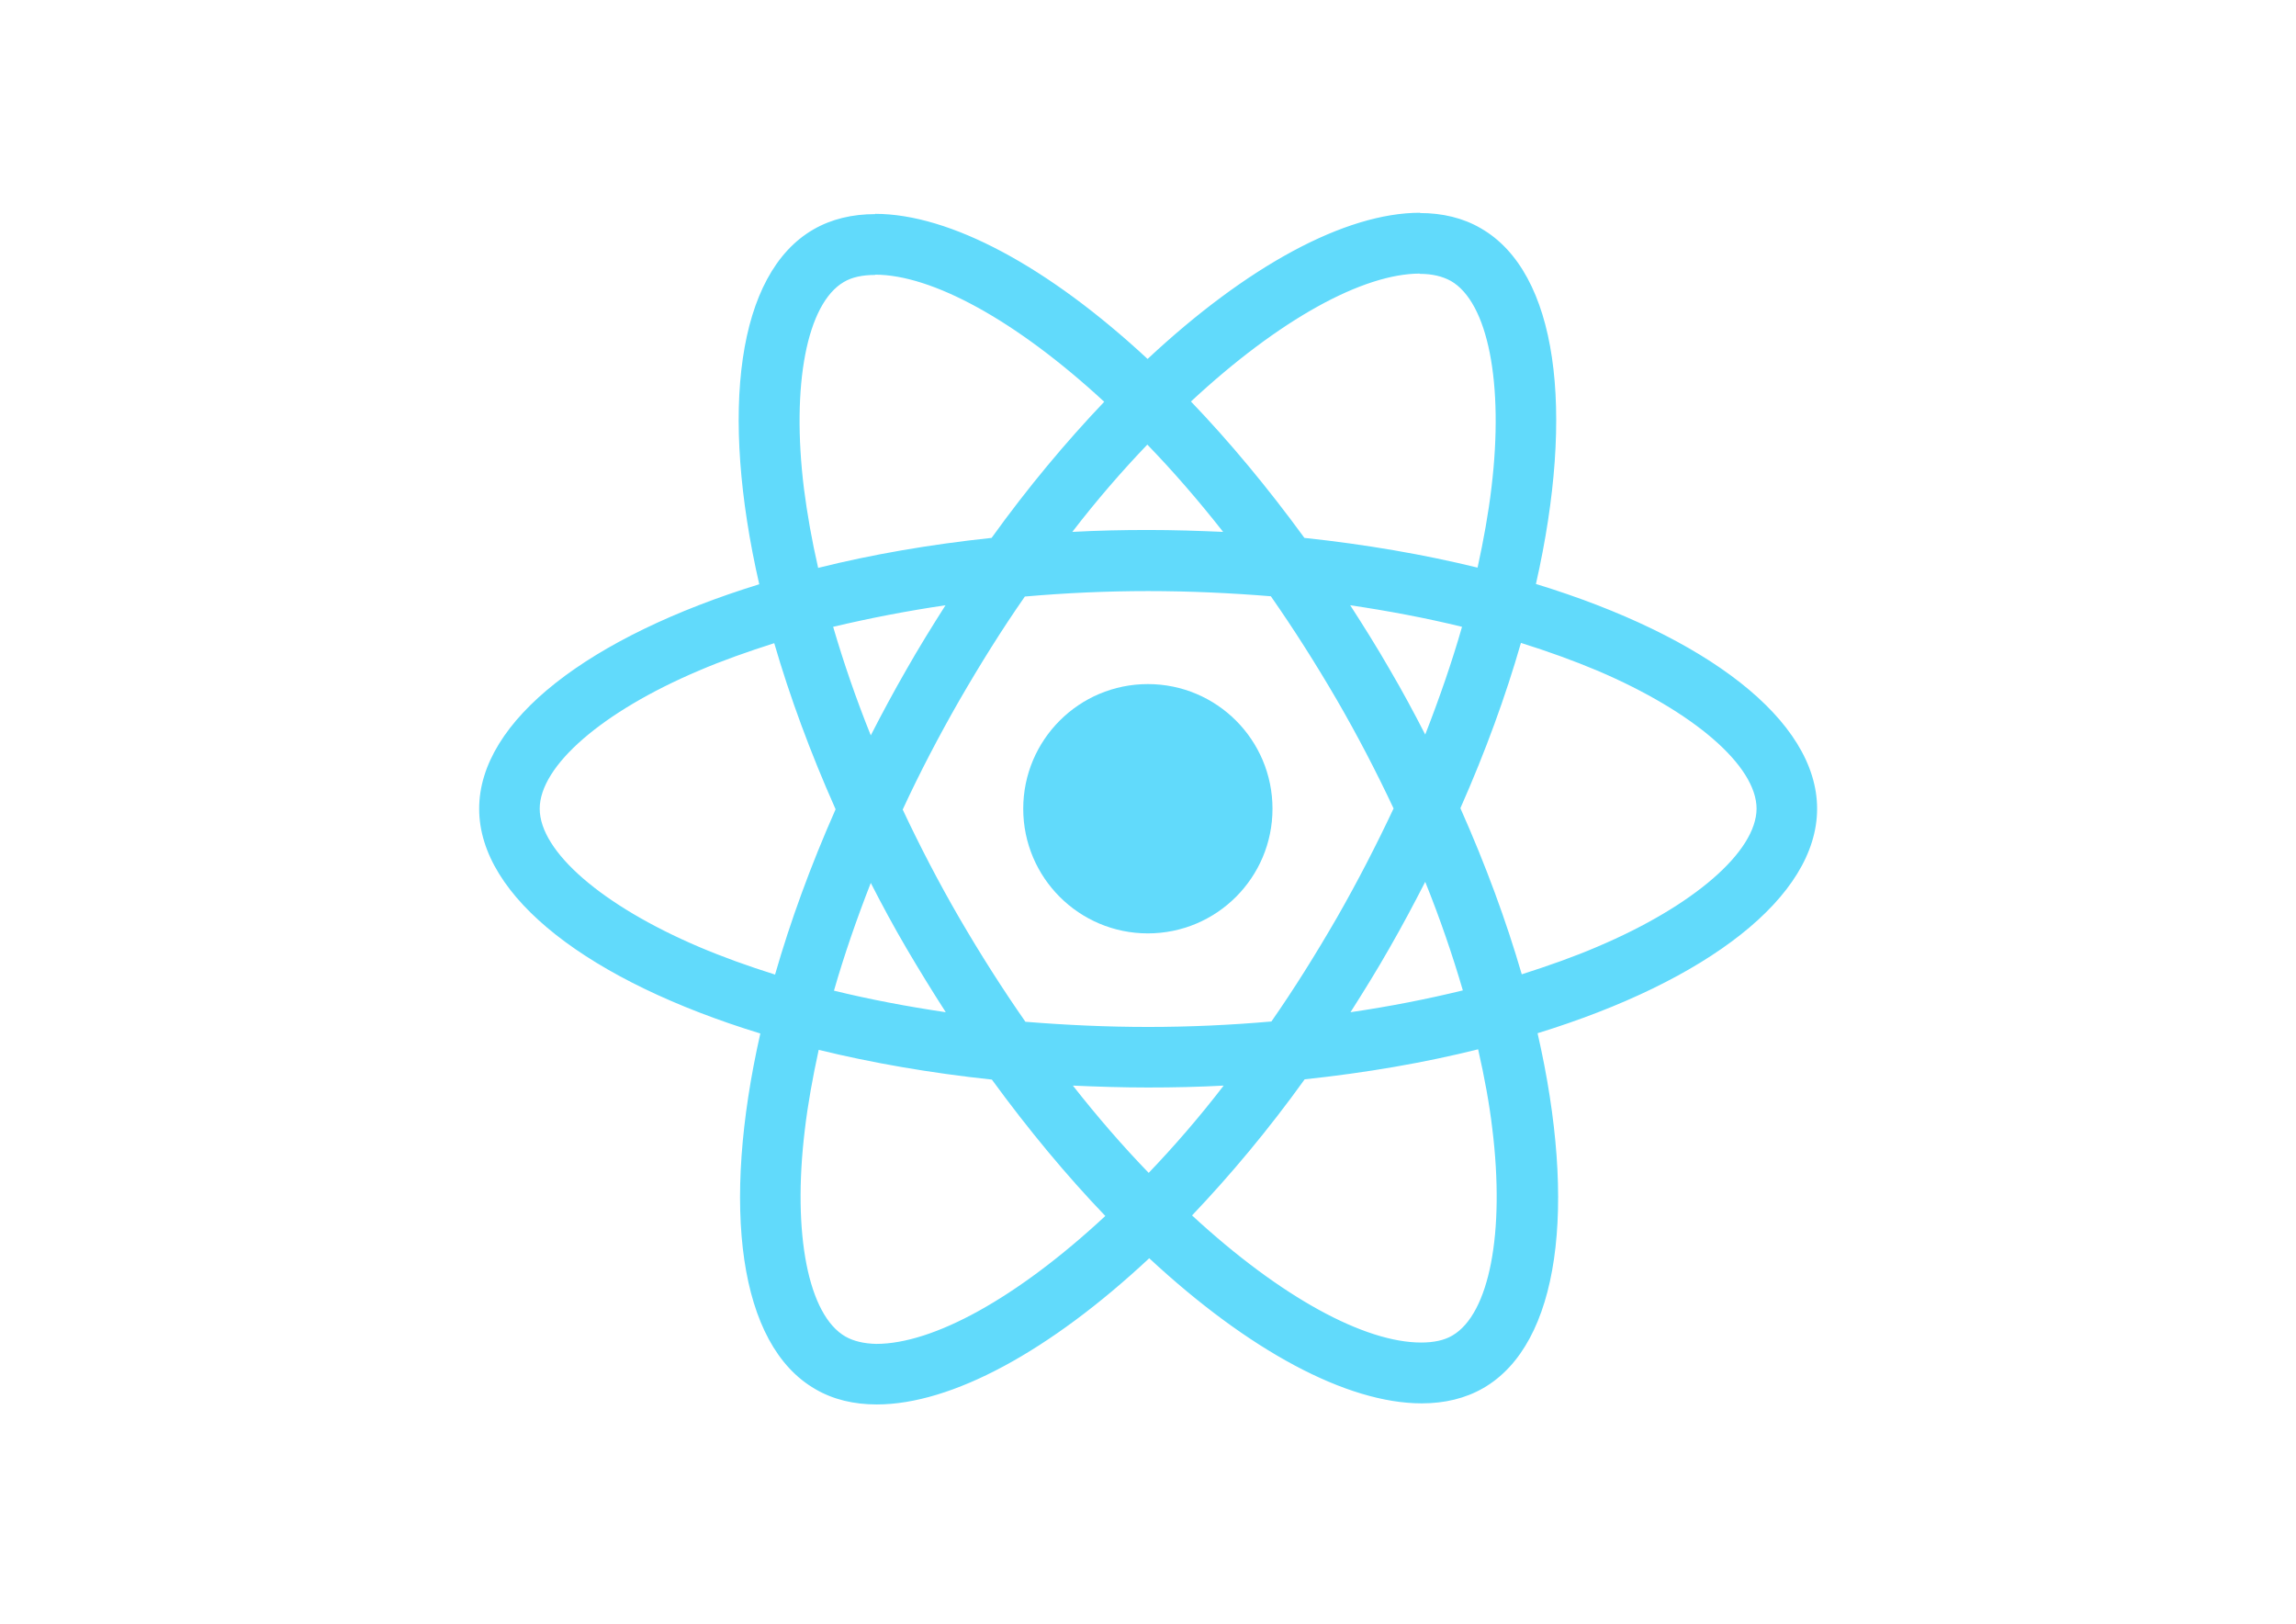
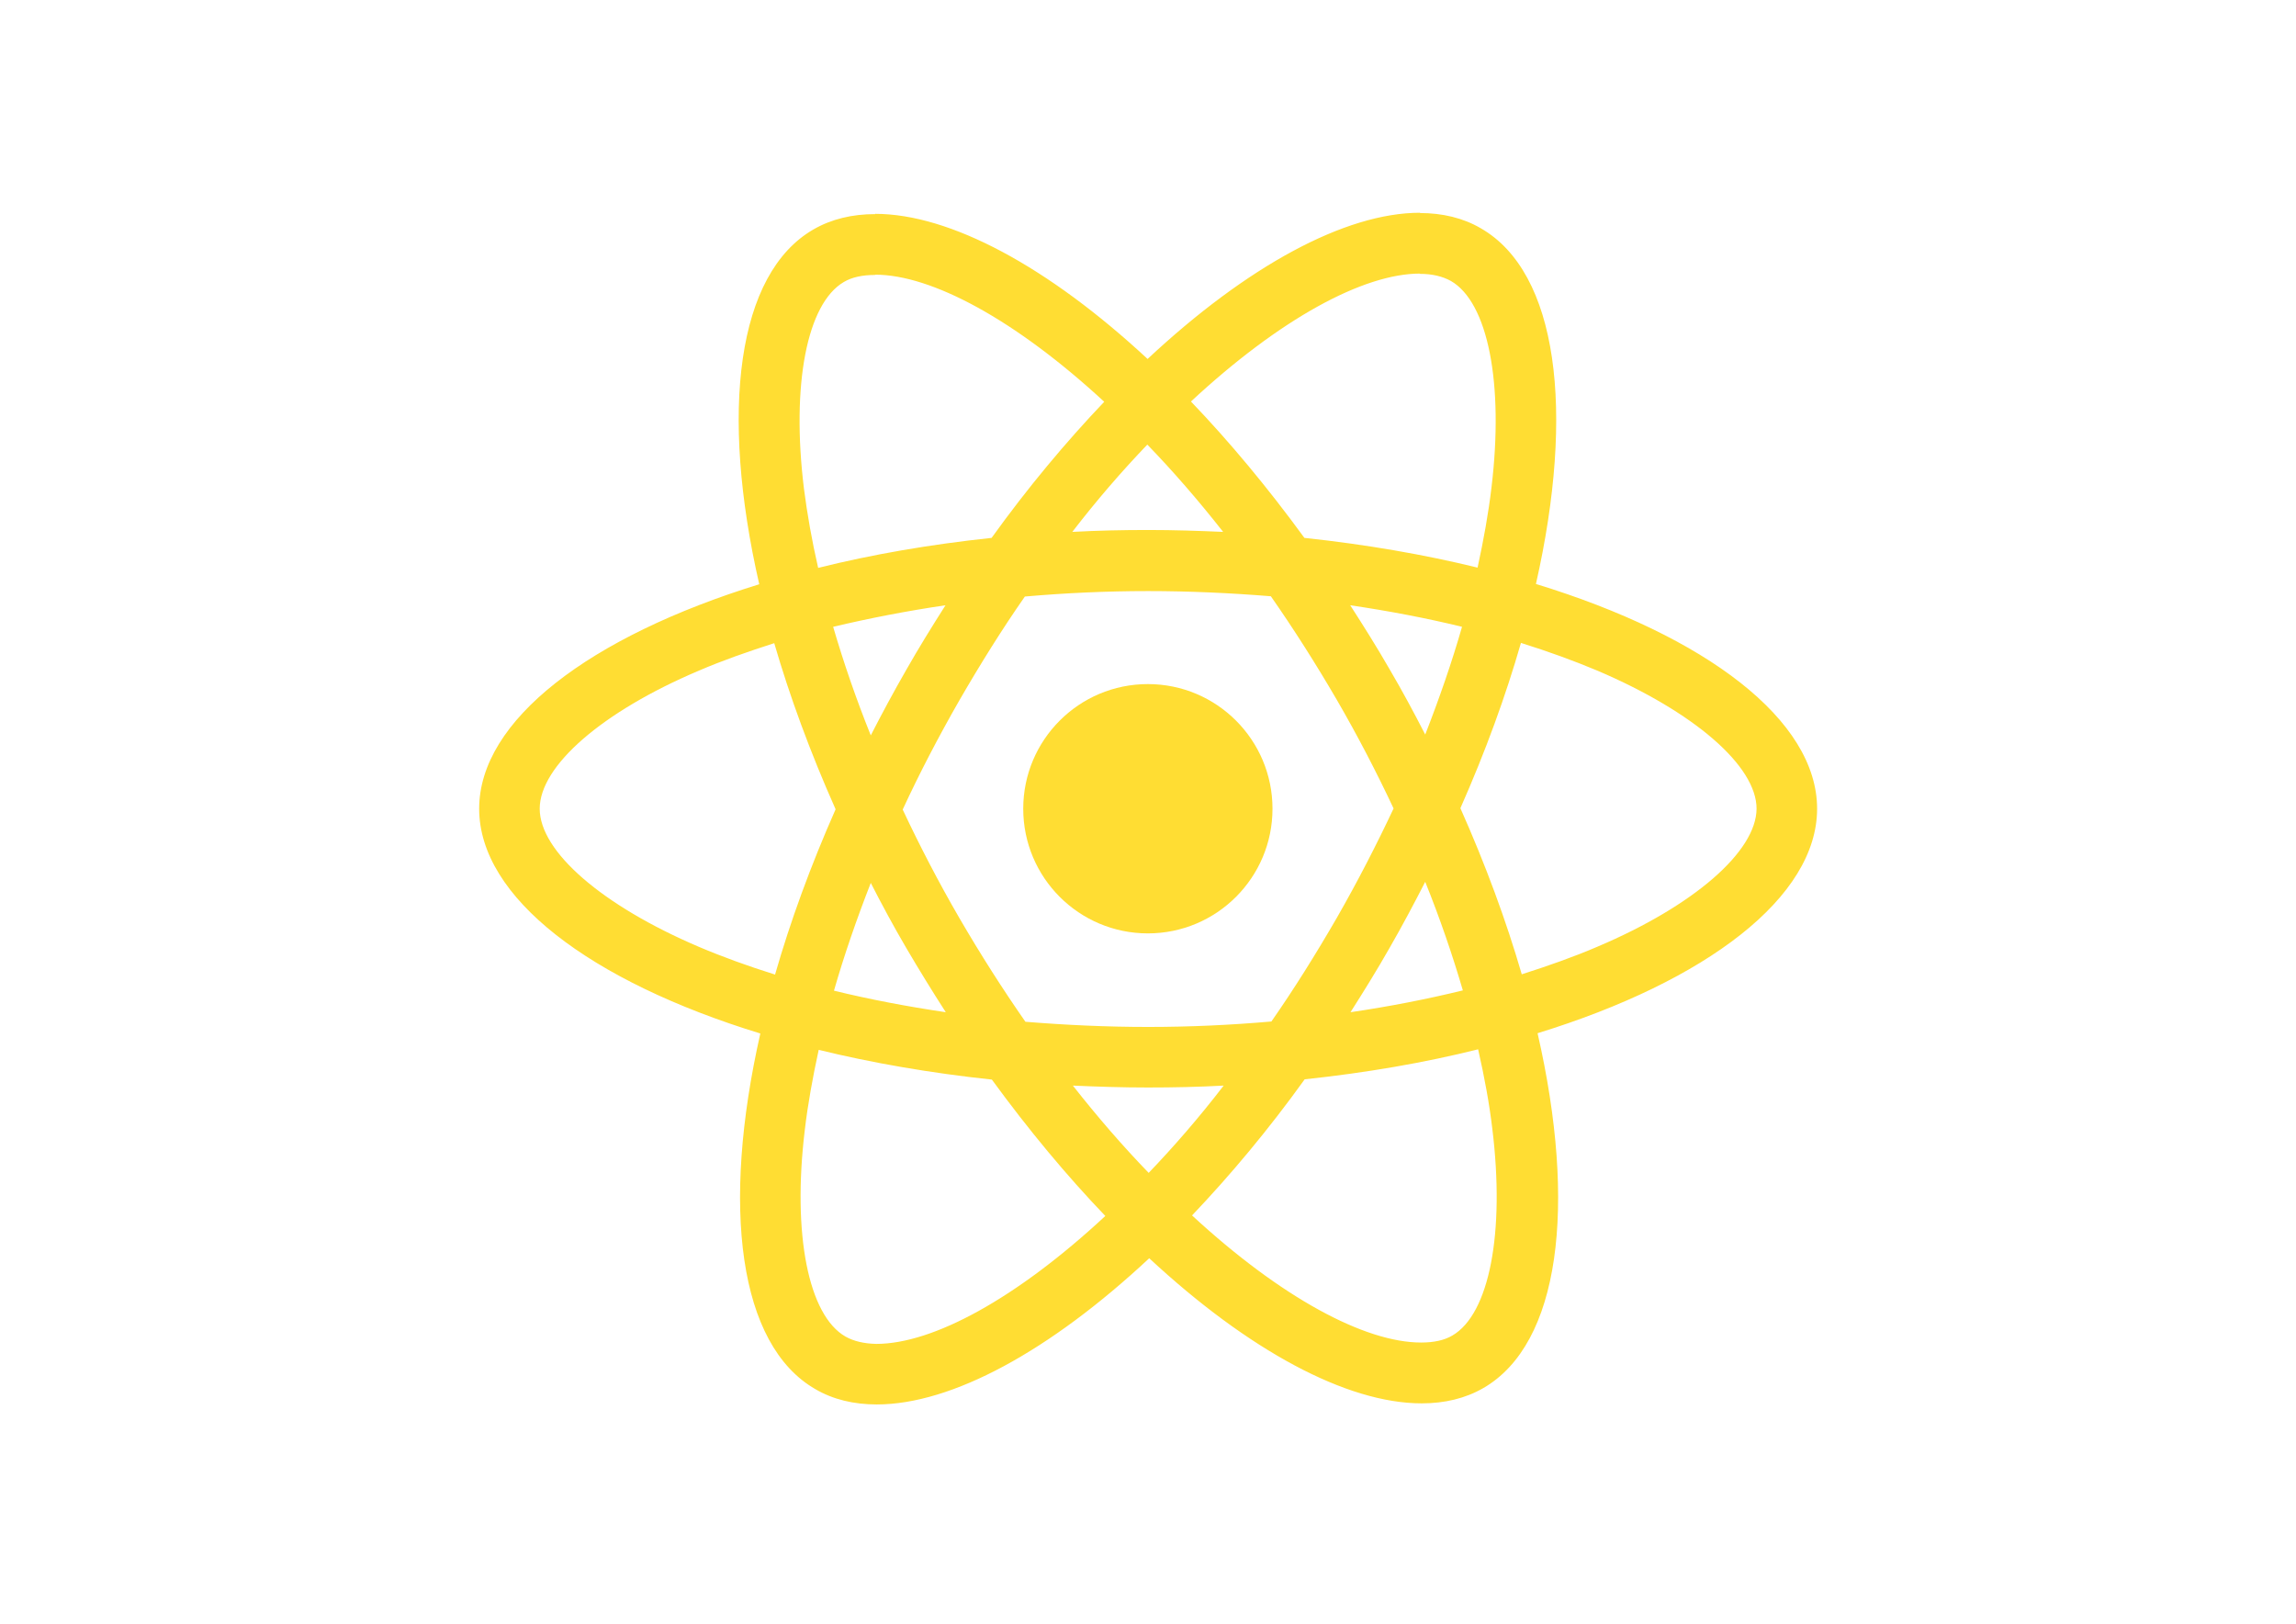
<svg xmlns="http://www.w3.org/2000/svg" viewBox="0 0 841.9 595.3">
-   <g fill="#61DAFB">
+   <g fill="#fd3">
    <path d="M666.3 296.5c0-32.5-40.7-63.3-103.1-82.4 14.4-63.6 8-114.2-20.2-130.4-6.5-3.8-14.1-5.6-22.4-5.6v22.3c4.6 0 8.3.9 11.4 2.6 13.6 7.8 19.5 37.5 14.9 75.7-1.1 9.4-2.9 19.3-5.1 29.4-19.6-4.8-41-8.5-63.5-10.9-13.5-18.5-27.5-35.3-41.6-50 32.6-30.3 63.2-46.9 84-46.9V78c-27.5 0-63.5 19.6-99.9 53.6-36.4-33.8-72.4-53.2-99.9-53.2v22.3c20.7 0 51.4 16.5 84 46.6-14 14.7-28 31.4-41.3 49.9-22.6 2.4-44 6.1-63.6 11-2.3-10-4-19.7-5.2-29-4.7-38.2 1.1-67.9 14.6-75.8 3-1.8 6.9-2.6 11.5-2.6V78.5c-8.4 0-16 1.8-22.6 5.6-28.1 16.2-34.4 66.7-19.9 130.1-62.2 19.2-102.7 49.9-102.7 82.3 0 32.5 40.7 63.3 103.1 82.4-14.4 63.6-8 114.2 20.2 130.4 6.5 3.8 14.1 5.6 22.5 5.6 27.5 0 63.5-19.6 99.9-53.6 36.4 33.8 72.4 53.2 99.9 53.2 8.4 0 16-1.8 22.6-5.6 28.1-16.2 34.4-66.7 19.9-130.1 62-19.1 102.5-49.9 102.5-82.3zm-130.2-66.7c-3.7 12.9-8.3 26.2-13.5 39.5-4.1-8-8.4-16-13.1-24-4.6-8-9.5-15.8-14.4-23.4 14.2 2.1 27.9 4.7 41 7.9zm-45.8 106.5c-7.8 13.5-15.8 26.3-24.1 38.2-14.9 1.3-30 2-45.2 2-15.1 0-30.2-.7-45-1.9-8.3-11.9-16.4-24.6-24.2-38-7.6-13.1-14.5-26.4-20.8-39.8 6.2-13.4 13.2-26.8 20.7-39.9 7.8-13.5 15.8-26.3 24.1-38.2 14.9-1.3 30-2 45.2-2 15.1 0 30.2.7 45 1.9 8.3 11.9 16.4 24.6 24.2 38 7.6 13.1 14.5 26.4 20.8 39.8-6.3 13.4-13.2 26.8-20.7 39.9zm32.3-13c5.4 13.4 10 26.8 13.8 39.8-13.1 3.2-26.9 5.9-41.2 8 4.9-7.7 9.8-15.6 14.4-23.7 4.6-8 8.9-16.1 13-24.1zM421.2 430c-9.3-9.6-18.6-20.3-27.8-32 9 .4 18.2.7 27.5.7 9.4 0 18.7-.2 27.8-.7-9 11.7-18.3 22.4-27.5 32zm-74.4-58.9c-14.2-2.1-27.9-4.7-41-7.9 3.7-12.9 8.3-26.2 13.5-39.5 4.1 8 8.4 16 13.1 24 4.7 8 9.5 15.8 14.4 23.4zM420.7 163c9.3 9.6 18.6 20.3 27.8 32-9-.4-18.2-.7-27.5-.7-9.4 0-18.7.2-27.8.7 9-11.7 18.3-22.4 27.5-32zm-74 58.9c-4.9 7.7-9.8 15.6-14.4 23.7-4.6 8-8.9 16-13 24-5.4-13.4-10-26.8-13.8-39.8 13.1-3.1 26.9-5.8 41.2-7.9zm-90.5 125.2c-35.4-15.1-58.3-34.9-58.3-50.6 0-15.7 22.9-35.6 58.3-50.6 8.6-3.7 18-7 27.7-10.1 5.7 19.6 13.2 40 22.5 60.9-9.2 20.8-16.6 41.1-22.2 60.6-9.9-3.1-19.3-6.5-28-10.2zM310 490c-13.6-7.8-19.5-37.5-14.9-75.7 1.1-9.4 2.9-19.3 5.1-29.4 19.6 4.8 41 8.5 63.5 10.9 13.5 18.5 27.5 35.3 41.6 50-32.6 30.3-63.2 46.9-84 46.9-4.5-.1-8.3-1-11.3-2.7zm237.2-76.2c4.7 38.2-1.1 67.9-14.6 75.8-3 1.8-6.9 2.6-11.5 2.6-20.7 0-51.4-16.5-84-46.6 14-14.7 28-31.4 41.3-49.9 22.6-2.4 44-6.1 63.6-11 2.3 10.1 4.1 19.8 5.2 29.1zm38.5-66.7c-8.6 3.7-18 7-27.7 10.1-5.7-19.6-13.2-40-22.5-60.9 9.2-20.8 16.6-41.1 22.2-60.6 9.9 3.1 19.3 6.5 28.1 10.2 35.4 15.1 58.3 34.9 58.3 50.6-.1 15.7-23 35.6-58.4 50.6zM320.8 78.4z" />
    <circle cx="420.9" cy="296.5" r="45.7" />
    <path d="M520.5 78.1z" />
  </g>
</svg>
